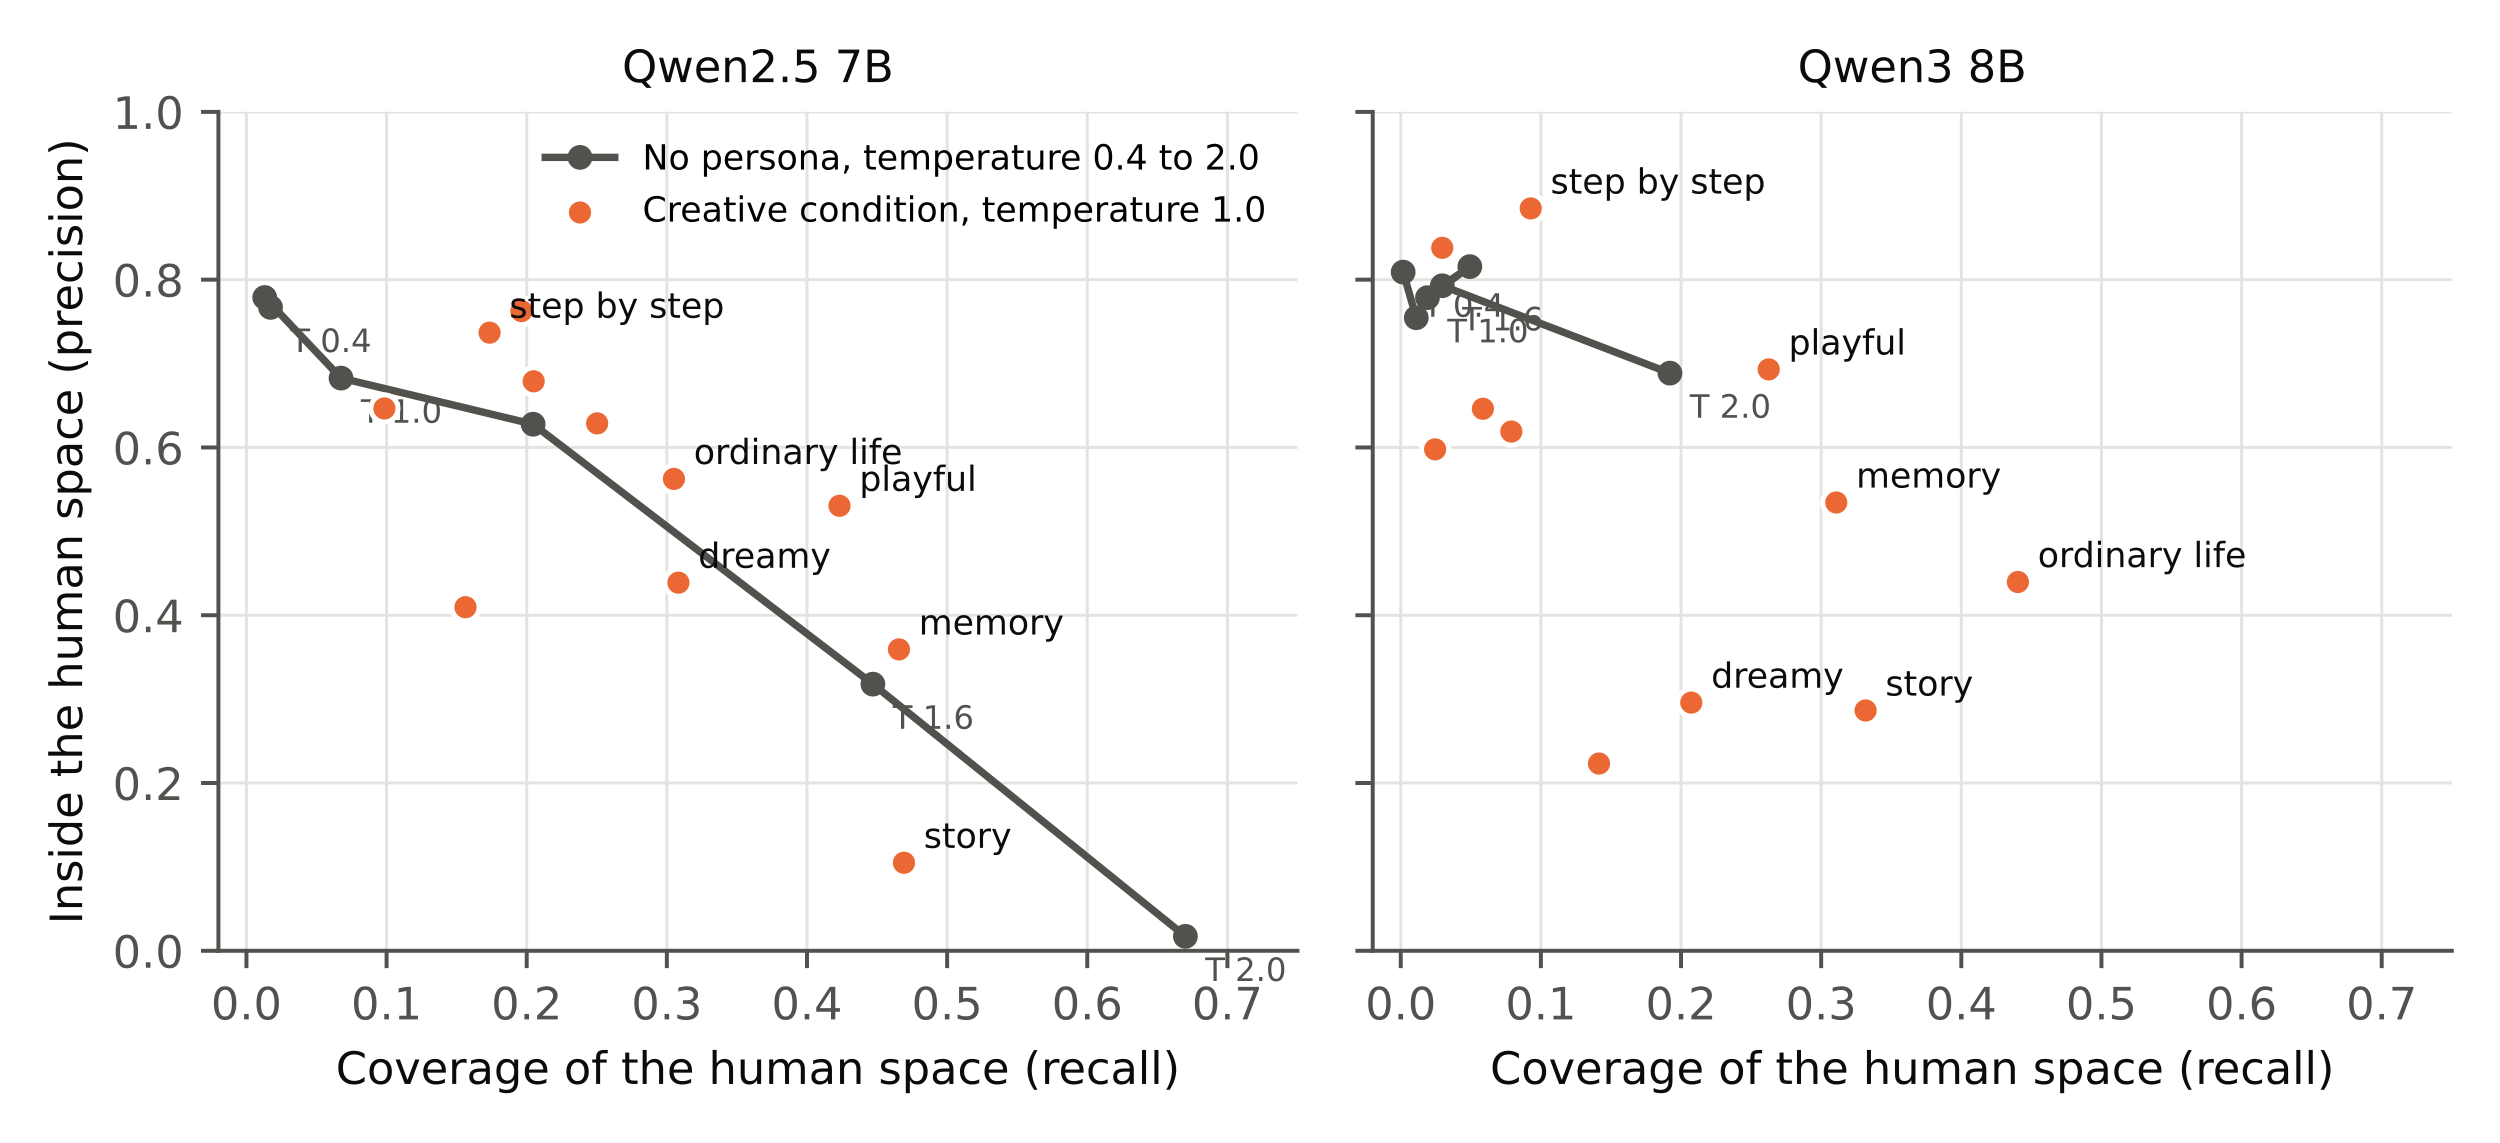
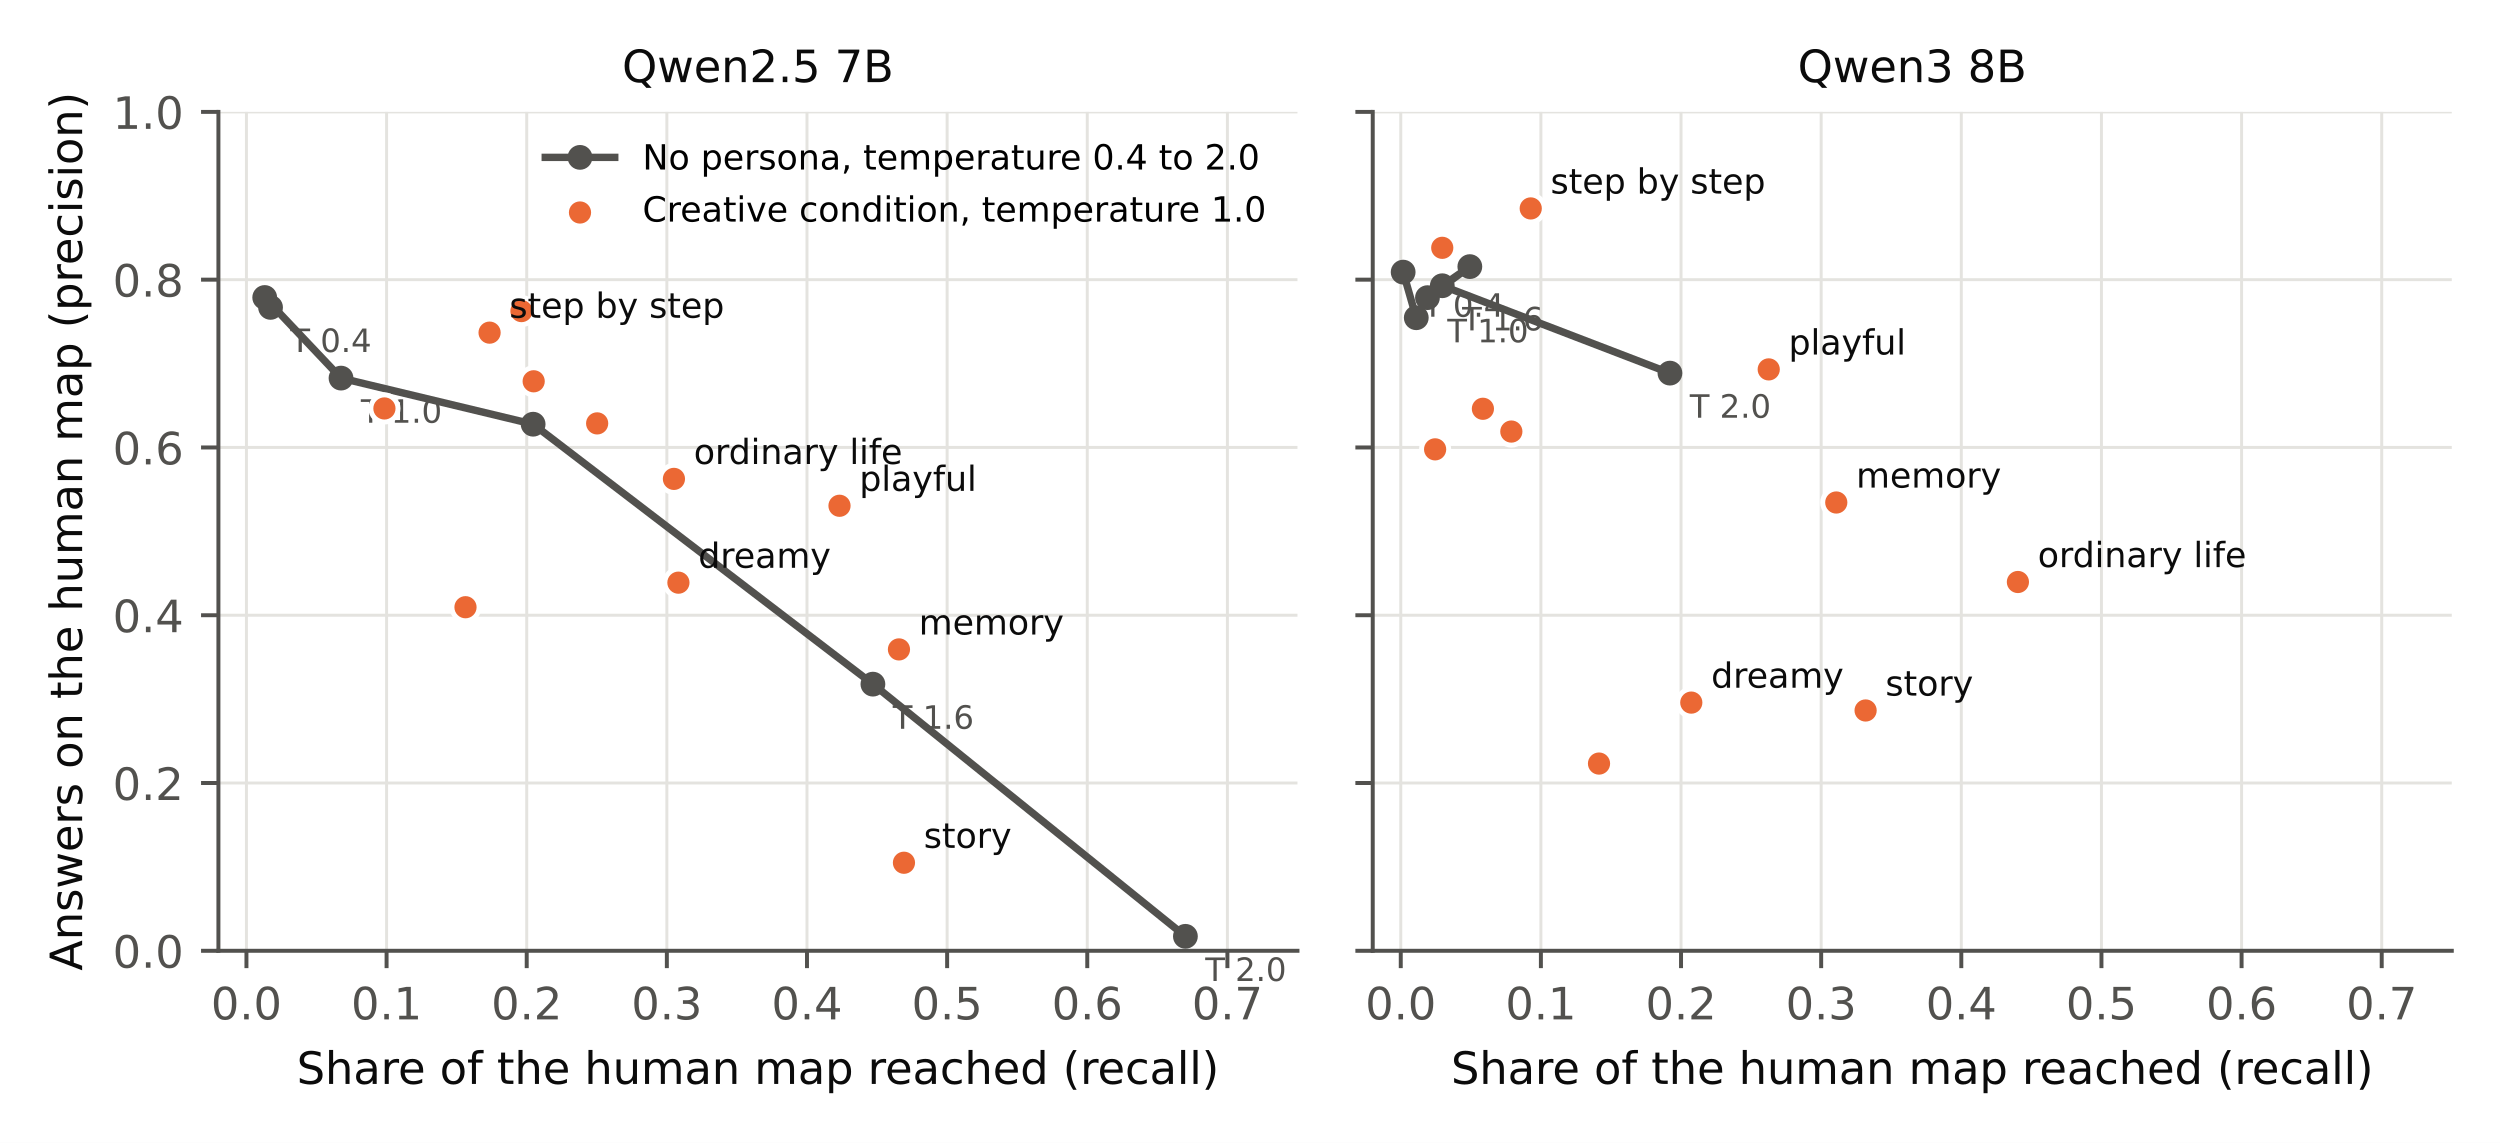
<svg xmlns="http://www.w3.org/2000/svg" xmlns:xlink="http://www.w3.org/1999/xlink" width="504pt" height="230.4pt" viewBox="0 0 504 230.4" version="1.1">
  <defs>
    <style type="text/css">*{stroke-linejoin: round; stroke-linecap: butt}</style>
  </defs>
  <g id="figure_1">
    <g id="patch_1">
      <path d="M 0 230.4  L 504 230.4  L 504 0  L 0 0  z " style="fill: #ffffff" />
    </g>
    <g id="axes_1">
      <g id="patch_2">
        <path d="M 44.032 191.678  L 261.57 191.678  L 261.57 22.558  L 44.032 22.558  z " style="fill: #ffffff" />
      </g>
      <g id="matplotlib.axis_1">
        <g id="xtick_1">
          <g id="line2d_1">
-             <path d="M 49.682 191.678  L 49.682 22.558  " clip-path="url(#p97491c92d8)" style="fill: none; stroke: #e4e3df; stroke-width: 0.6; stroke-linecap: square" />
+             <path d="M 49.682 191.678  L 49.682 22.558  " clip-path="url(#p4af06feaff)" style="fill: none; stroke: #e4e3df; stroke-width: 0.6; stroke-linecap: square" />
          </g>
          <g id="line2d_2">
            <defs>
-               <path id="m4ff737aa6c" d="M 0 0  L 0 3.5  " style="stroke: #52514e; stroke-width: 0.8" />
+               <path id="md3ee492ca5" d="M 0 0  L 0 3.5  " style="stroke: #52514e; stroke-width: 0.8" />
            </defs>
            <g>
-               <use xlink:href="#m4ff737aa6c" x="49.682" y="191.678" style="fill: #52514e; stroke: #52514e; stroke-width: 0.8" />
+               <use xlink:href="#md3ee492ca5" x="49.682" y="191.678" style="fill: #52514e; stroke: #52514e; stroke-width: 0.8" />
            </g>
          </g>
          <g id="text_1">
            <text style="font-size: 9px; font-family: 'DejaVu Sans'; text-anchor: middle; fill: #52514e" x="49.682" y="205.516" transform="rotate(-0 49.68243 205.5158)">0.0</text>
          </g>
        </g>
        <g id="xtick_2">
          <g id="line2d_3">
-             <path d="M 77.934 191.678  L 77.934 22.558  " clip-path="url(#p97491c92d8)" style="fill: none; stroke: #e4e3df; stroke-width: 0.6; stroke-linecap: square" />
+             <path d="M 77.934 191.678  L 77.934 22.558  " clip-path="url(#p4af06feaff)" style="fill: none; stroke: #e4e3df; stroke-width: 0.6; stroke-linecap: square" />
          </g>
          <g id="line2d_4">
            <g>
-               <use xlink:href="#m4ff737aa6c" x="77.934" y="191.678" style="fill: #52514e; stroke: #52514e; stroke-width: 0.8" />
+               <use xlink:href="#md3ee492ca5" x="77.934" y="191.678" style="fill: #52514e; stroke: #52514e; stroke-width: 0.8" />
            </g>
          </g>
          <g id="text_2">
            <text style="font-size: 9px; font-family: 'DejaVu Sans'; text-anchor: middle; fill: #52514e" x="77.934" y="205.516" transform="rotate(-0 77.93405 205.5158)">0.1</text>
          </g>
        </g>
        <g id="xtick_3">
          <g id="line2d_5">
-             <path d="M 106.186 191.678  L 106.186 22.558  " clip-path="url(#p97491c92d8)" style="fill: none; stroke: #e4e3df; stroke-width: 0.6; stroke-linecap: square" />
+             <path d="M 106.186 191.678  L 106.186 22.558  " clip-path="url(#p4af06feaff)" style="fill: none; stroke: #e4e3df; stroke-width: 0.6; stroke-linecap: square" />
          </g>
          <g id="line2d_6">
            <g>
-               <use xlink:href="#m4ff737aa6c" x="106.186" y="191.678" style="fill: #52514e; stroke: #52514e; stroke-width: 0.8" />
+               <use xlink:href="#md3ee492ca5" x="106.186" y="191.678" style="fill: #52514e; stroke: #52514e; stroke-width: 0.8" />
            </g>
          </g>
          <g id="text_3">
            <text style="font-size: 9px; font-family: 'DejaVu Sans'; text-anchor: middle; fill: #52514e" x="106.186" y="205.516" transform="rotate(-0 106.1857 205.5158)">0.2</text>
          </g>
        </g>
        <g id="xtick_4">
          <g id="line2d_7">
-             <path d="M 134.437 191.678  L 134.437 22.558  " clip-path="url(#p97491c92d8)" style="fill: none; stroke: #e4e3df; stroke-width: 0.6; stroke-linecap: square" />
+             <path d="M 134.437 191.678  L 134.437 22.558  " clip-path="url(#p4af06feaff)" style="fill: none; stroke: #e4e3df; stroke-width: 0.6; stroke-linecap: square" />
          </g>
          <g id="line2d_8">
            <g>
-               <use xlink:href="#m4ff737aa6c" x="134.437" y="191.678" style="fill: #52514e; stroke: #52514e; stroke-width: 0.8" />
+               <use xlink:href="#md3ee492ca5" x="134.437" y="191.678" style="fill: #52514e; stroke: #52514e; stroke-width: 0.8" />
            </g>
          </g>
          <g id="text_4">
            <text style="font-size: 9px; font-family: 'DejaVu Sans'; text-anchor: middle; fill: #52514e" x="134.437" y="205.516" transform="rotate(-0 134.4373 205.5158)">0.3</text>
          </g>
        </g>
        <g id="xtick_5">
          <g id="line2d_9">
-             <path d="M 162.689 191.678  L 162.689 22.558  " clip-path="url(#p97491c92d8)" style="fill: none; stroke: #e4e3df; stroke-width: 0.6; stroke-linecap: square" />
+             <path d="M 162.689 191.678  L 162.689 22.558  " clip-path="url(#p4af06feaff)" style="fill: none; stroke: #e4e3df; stroke-width: 0.6; stroke-linecap: square" />
          </g>
          <g id="line2d_10">
            <g>
-               <use xlink:href="#m4ff737aa6c" x="162.689" y="191.678" style="fill: #52514e; stroke: #52514e; stroke-width: 0.8" />
+               <use xlink:href="#md3ee492ca5" x="162.689" y="191.678" style="fill: #52514e; stroke: #52514e; stroke-width: 0.8" />
            </g>
          </g>
          <g id="text_5">
            <text style="font-size: 9px; font-family: 'DejaVu Sans'; text-anchor: middle; fill: #52514e" x="162.689" y="205.516" transform="rotate(-0 162.6889 205.5158)">0.4</text>
          </g>
        </g>
        <g id="xtick_6">
          <g id="line2d_11">
-             <path d="M 190.941 191.678  L 190.941 22.558  " clip-path="url(#p97491c92d8)" style="fill: none; stroke: #e4e3df; stroke-width: 0.6; stroke-linecap: square" />
+             <path d="M 190.941 191.678  L 190.941 22.558  " clip-path="url(#p4af06feaff)" style="fill: none; stroke: #e4e3df; stroke-width: 0.6; stroke-linecap: square" />
          </g>
          <g id="line2d_12">
            <g>
-               <use xlink:href="#m4ff737aa6c" x="190.941" y="191.678" style="fill: #52514e; stroke: #52514e; stroke-width: 0.8" />
+               <use xlink:href="#md3ee492ca5" x="190.941" y="191.678" style="fill: #52514e; stroke: #52514e; stroke-width: 0.8" />
            </g>
          </g>
          <g id="text_6">
            <text style="font-size: 9px; font-family: 'DejaVu Sans'; text-anchor: middle; fill: #52514e" x="190.941" y="205.516" transform="rotate(-0 190.9405 205.5158)">0.5</text>
          </g>
        </g>
        <g id="xtick_7">
          <g id="line2d_13">
-             <path d="M 219.192 191.678  L 219.192 22.558  " clip-path="url(#p97491c92d8)" style="fill: none; stroke: #e4e3df; stroke-width: 0.6; stroke-linecap: square" />
+             <path d="M 219.192 191.678  L 219.192 22.558  " clip-path="url(#p4af06feaff)" style="fill: none; stroke: #e4e3df; stroke-width: 0.6; stroke-linecap: square" />
          </g>
          <g id="line2d_14">
            <g>
-               <use xlink:href="#m4ff737aa6c" x="219.192" y="191.678" style="fill: #52514e; stroke: #52514e; stroke-width: 0.8" />
+               <use xlink:href="#md3ee492ca5" x="219.192" y="191.678" style="fill: #52514e; stroke: #52514e; stroke-width: 0.8" />
            </g>
          </g>
          <g id="text_7">
            <text style="font-size: 9px; font-family: 'DejaVu Sans'; text-anchor: middle; fill: #52514e" x="219.192" y="205.516" transform="rotate(-0 219.1922 205.5158)">0.6</text>
          </g>
        </g>
        <g id="xtick_8">
          <g id="line2d_15">
-             <path d="M 247.444 191.678  L 247.444 22.558  " clip-path="url(#p97491c92d8)" style="fill: none; stroke: #e4e3df; stroke-width: 0.6; stroke-linecap: square" />
+             <path d="M 247.444 191.678  L 247.444 22.558  " clip-path="url(#p4af06feaff)" style="fill: none; stroke: #e4e3df; stroke-width: 0.6; stroke-linecap: square" />
          </g>
          <g id="line2d_16">
            <g>
-               <use xlink:href="#m4ff737aa6c" x="247.444" y="191.678" style="fill: #52514e; stroke: #52514e; stroke-width: 0.8" />
+               <use xlink:href="#md3ee492ca5" x="247.444" y="191.678" style="fill: #52514e; stroke: #52514e; stroke-width: 0.8" />
            </g>
          </g>
          <g id="text_8">
            <text style="font-size: 9px; font-family: 'DejaVu Sans'; text-anchor: middle; fill: #52514e" x="247.444" y="205.516" transform="rotate(-0 247.4438 205.5158)">0.7</text>
          </g>
        </g>
        <g id="text_9">
-           <text style="font-size: 9px; font-family: 'DejaVu Sans'; text-anchor: middle; fill: #0b0b0b" x="152.801" y="218.516" transform="rotate(-0 152.8008 218.5165)">Coverage of the human space (recall)</text>
+           <text style="font-size: 9px; font-family: 'DejaVu Sans'; text-anchor: middle; fill: #0b0b0b" x="152.801" y="218.516" transform="rotate(-0 152.8008 218.5165)">Share of the human map reached (recall)</text>
        </g>
      </g>
      <g id="matplotlib.axis_2">
        <g id="ytick_1">
          <g id="line2d_17">
-             <path d="M 44.032 191.678  L 261.57 191.678  " clip-path="url(#p97491c92d8)" style="fill: none; stroke: #e4e3df; stroke-width: 0.6; stroke-linecap: square" />
+             <path d="M 44.032 191.678  L 261.57 191.678  " clip-path="url(#p4af06feaff)" style="fill: none; stroke: #e4e3df; stroke-width: 0.6; stroke-linecap: square" />
          </g>
          <g id="line2d_18">
            <defs>
-               <path id="m21c7c1d70b" d="M 0 0  L -3.5 0  " style="stroke: #52514e; stroke-width: 0.8" />
+               <path id="maddaa921bc" d="M 0 0  L -3.5 0  " style="stroke: #52514e; stroke-width: 0.8" />
            </defs>
            <g>
-               <use xlink:href="#m21c7c1d70b" x="44.032" y="191.678" style="fill: #52514e; stroke: #52514e; stroke-width: 0.8" />
+               <use xlink:href="#maddaa921bc" x="44.032" y="191.678" style="fill: #52514e; stroke: #52514e; stroke-width: 0.8" />
            </g>
          </g>
          <g id="text_10">
            <text style="font-size: 9px; font-family: 'DejaVu Sans'; text-anchor: end; fill: #52514e" x="37.032" y="195.097" transform="rotate(-0 37.03211 195.0968)">0.0</text>
          </g>
        </g>
        <g id="ytick_2">
          <g id="line2d_19">
-             <path d="M 44.032 157.854  L 261.57 157.854  " clip-path="url(#p97491c92d8)" style="fill: none; stroke: #e4e3df; stroke-width: 0.6; stroke-linecap: square" />
+             <path d="M 44.032 157.854  L 261.57 157.854  " clip-path="url(#p4af06feaff)" style="fill: none; stroke: #e4e3df; stroke-width: 0.6; stroke-linecap: square" />
          </g>
          <g id="line2d_20">
            <g>
-               <use xlink:href="#m21c7c1d70b" x="44.032" y="157.854" style="fill: #52514e; stroke: #52514e; stroke-width: 0.8" />
+               <use xlink:href="#maddaa921bc" x="44.032" y="157.854" style="fill: #52514e; stroke: #52514e; stroke-width: 0.8" />
            </g>
          </g>
          <g id="text_11">
            <text style="font-size: 9px; font-family: 'DejaVu Sans'; text-anchor: end; fill: #52514e" x="37.032" y="161.273" transform="rotate(-0 37.03211 161.2728)">0.2</text>
          </g>
        </g>
        <g id="ytick_3">
          <g id="line2d_21">
-             <path d="M 44.032 124.03  L 261.57 124.03  " clip-path="url(#p97491c92d8)" style="fill: none; stroke: #e4e3df; stroke-width: 0.6; stroke-linecap: square" />
+             <path d="M 44.032 124.03  L 261.57 124.03  " clip-path="url(#p4af06feaff)" style="fill: none; stroke: #e4e3df; stroke-width: 0.6; stroke-linecap: square" />
          </g>
          <g id="line2d_22">
            <g>
-               <use xlink:href="#m21c7c1d70b" x="44.032" y="124.03" style="fill: #52514e; stroke: #52514e; stroke-width: 0.8" />
+               <use xlink:href="#maddaa921bc" x="44.032" y="124.03" style="fill: #52514e; stroke: #52514e; stroke-width: 0.8" />
            </g>
          </g>
          <g id="text_12">
            <text style="font-size: 9px; font-family: 'DejaVu Sans'; text-anchor: end; fill: #52514e" x="37.032" y="127.449" transform="rotate(-0 37.03211 127.4488)">0.4</text>
          </g>
        </g>
        <g id="ytick_4">
          <g id="line2d_23">
-             <path d="M 44.032 90.206  L 261.57 90.206  " clip-path="url(#p97491c92d8)" style="fill: none; stroke: #e4e3df; stroke-width: 0.6; stroke-linecap: square" />
+             <path d="M 44.032 90.206  L 261.57 90.206  " clip-path="url(#p4af06feaff)" style="fill: none; stroke: #e4e3df; stroke-width: 0.6; stroke-linecap: square" />
          </g>
          <g id="line2d_24">
            <g>
-               <use xlink:href="#m21c7c1d70b" x="44.032" y="90.206" style="fill: #52514e; stroke: #52514e; stroke-width: 0.8" />
+               <use xlink:href="#maddaa921bc" x="44.032" y="90.206" style="fill: #52514e; stroke: #52514e; stroke-width: 0.8" />
            </g>
          </g>
          <g id="text_13">
            <text style="font-size: 9px; font-family: 'DejaVu Sans'; text-anchor: end; fill: #52514e" x="37.032" y="93.625" transform="rotate(-0 37.03211 93.62484)">0.6</text>
          </g>
        </g>
        <g id="ytick_5">
          <g id="line2d_25">
-             <path d="M 44.032 56.382  L 261.57 56.382  " clip-path="url(#p97491c92d8)" style="fill: none; stroke: #e4e3df; stroke-width: 0.6; stroke-linecap: square" />
+             <path d="M 44.032 56.382  L 261.57 56.382  " clip-path="url(#p4af06feaff)" style="fill: none; stroke: #e4e3df; stroke-width: 0.6; stroke-linecap: square" />
          </g>
          <g id="line2d_26">
            <g>
-               <use xlink:href="#m21c7c1d70b" x="44.032" y="56.382" style="fill: #52514e; stroke: #52514e; stroke-width: 0.8" />
+               <use xlink:href="#maddaa921bc" x="44.032" y="56.382" style="fill: #52514e; stroke: #52514e; stroke-width: 0.8" />
            </g>
          </g>
          <g id="text_14">
            <text style="font-size: 9px; font-family: 'DejaVu Sans'; text-anchor: end; fill: #52514e" x="37.032" y="59.801" transform="rotate(-0 37.03211 59.80084)">0.8</text>
          </g>
        </g>
        <g id="ytick_6">
          <g id="line2d_27">
-             <path d="M 44.032 22.558  L 261.57 22.558  " clip-path="url(#p97491c92d8)" style="fill: none; stroke: #e4e3df; stroke-width: 0.6; stroke-linecap: square" />
+             <path d="M 44.032 22.558  L 261.57 22.558  " clip-path="url(#p4af06feaff)" style="fill: none; stroke: #e4e3df; stroke-width: 0.6; stroke-linecap: square" />
          </g>
          <g id="line2d_28">
            <g>
-               <use xlink:href="#m21c7c1d70b" x="44.032" y="22.558" style="fill: #52514e; stroke: #52514e; stroke-width: 0.8" />
+               <use xlink:href="#maddaa921bc" x="44.032" y="22.558" style="fill: #52514e; stroke: #52514e; stroke-width: 0.8" />
            </g>
          </g>
          <g id="text_15">
            <text style="font-size: 9px; font-family: 'DejaVu Sans'; text-anchor: end; fill: #52514e" x="37.032" y="25.977" transform="rotate(-0 37.03211 25.97684)">1.0</text>
          </g>
        </g>
        <g id="text_16">
-           <text style="font-size: 9px; font-family: 'DejaVu Sans'; text-anchor: middle; fill: #0b0b0b" x="16.557" y="107.118" transform="rotate(-90 16.55719 107.1179)">Inside the human space (precision)</text>
+           <text style="font-size: 9px; font-family: 'DejaVu Sans'; text-anchor: middle; fill: #0b0b0b" x="16.557" y="107.118" transform="rotate(-90 16.55719 107.1179)">Answers on the human map (precision)</text>
        </g>
      </g>
      <g id="line2d_29">
-         <path d="M 54.541 61.971  L 53.367 59.975  L 68.75 76.226  L 107.479 85.521  L 175.979 137.925  L 238.978 188.765  " clip-path="url(#p97491c92d8)" style="fill: none; stroke: #52514e; stroke-width: 1.5; stroke-linecap: square" />
+         <path d="M 54.541 61.971  L 53.367 59.975  L 68.75 76.226  L 107.479 85.521  L 175.979 137.925  L 238.978 188.765  " clip-path="url(#p4af06feaff)" style="fill: none; stroke: #52514e; stroke-width: 1.5; stroke-linecap: square" />
        <defs>
-           <path id="md7d9f082fd" d="M 0 2  C 0.53 2 1.039 1.789 1.414 1.414  C 1.789 1.039 2 0.53 2 0  C 2 -0.53 1.789 -1.039 1.414 -1.414  C 1.039 -1.789 0.53 -2 0 -2  C -0.53 -2 -1.039 -1.789 -1.414 -1.414  C -1.789 -1.039 -2 -0.53 -2 0  C -2 0.53 -1.789 1.039 -1.414 1.414  C -1.039 1.789 -0.53 2 0 2  z " style="stroke: #52514e" />
+           <path id="m529205a5c0" d="M 0 2  C 0.53 2 1.039 1.789 1.414 1.414  C 1.789 1.039 2 0.53 2 0  C 2 -0.53 1.789 -1.039 1.414 -1.414  C 1.039 -1.789 0.53 -2 0 -2  C -0.53 -2 -1.039 -1.789 -1.414 -1.414  C -1.789 -1.039 -2 -0.53 -2 0  C -2 0.53 -1.789 1.039 -1.414 1.414  C -1.039 1.789 -0.53 2 0 2  z " style="stroke: #52514e" />
        </defs>
-         <g clip-path="url(#p97491c92d8)">
-           <use xlink:href="#md7d9f082fd" x="54.541" y="61.971" style="fill: #52514e; stroke: #52514e" />
-           <use xlink:href="#md7d9f082fd" x="53.367" y="59.975" style="fill: #52514e; stroke: #52514e" />
-           <use xlink:href="#md7d9f082fd" x="68.75" y="76.226" style="fill: #52514e; stroke: #52514e" />
-           <use xlink:href="#md7d9f082fd" x="107.479" y="85.521" style="fill: #52514e; stroke: #52514e" />
-           <use xlink:href="#md7d9f082fd" x="175.979" y="137.925" style="fill: #52514e; stroke: #52514e" />
-           <use xlink:href="#md7d9f082fd" x="238.978" y="188.765" style="fill: #52514e; stroke: #52514e" />
+         <g clip-path="url(#p4af06feaff)">
+           <use xlink:href="#m529205a5c0" x="54.541" y="61.971" style="fill: #52514e; stroke: #52514e" />
+           <use xlink:href="#m529205a5c0" x="53.367" y="59.975" style="fill: #52514e; stroke: #52514e" />
+           <use xlink:href="#m529205a5c0" x="68.75" y="76.226" style="fill: #52514e; stroke: #52514e" />
+           <use xlink:href="#m529205a5c0" x="107.479" y="85.521" style="fill: #52514e; stroke: #52514e" />
+           <use xlink:href="#m529205a5c0" x="175.979" y="137.925" style="fill: #52514e; stroke: #52514e" />
+           <use xlink:href="#m529205a5c0" x="238.978" y="188.765" style="fill: #52514e; stroke: #52514e" />
        </g>
      </g>
      <g id="patch_3">
        <path d="M 44.032 191.678  L 44.032 22.558  " style="fill: none; stroke: #52514e; stroke-width: 0.8; stroke-linejoin: miter; stroke-linecap: square" />
      </g>
      <g id="patch_4">
        <path d="M 44.032 191.678  L 261.57 191.678  " style="fill: none; stroke: #52514e; stroke-width: 0.8; stroke-linejoin: miter; stroke-linecap: square" />
      </g>
      <g id="text_17">
        <text style="font-size: 6.5px; font-family: 'DejaVu Sans'; text-anchor: start; fill: #52514e" x="58.541" y="70.971" transform="rotate(-0 58.54052 70.97104)">T 0.4</text>
      </g>
      <g id="text_18">
        <text style="font-size: 6.5px; font-family: 'DejaVu Sans'; text-anchor: start; fill: #52514e" x="72.75" y="85.226" transform="rotate(-0 72.74969 85.22579)">T 1.0</text>
      </g>
      <g id="text_19">
        <text style="font-size: 6.5px; font-family: 'DejaVu Sans'; text-anchor: start; fill: #52514e" x="179.979" y="146.925" transform="rotate(-0 179.9788 146.9246)">T 1.6</text>
      </g>
      <g id="text_20">
        <text style="font-size: 6.5px; font-family: 'DejaVu Sans'; text-anchor: start; fill: #52514e" x="242.978" y="197.765" transform="rotate(-0 242.9781 197.7653)">T 2.0</text>
      </g>
      <g id="PathCollection_1">
        <defs>
-           <path id="m3cc1f4acd6" d="M 0 2.739  C 0.726 2.739 1.423 2.45 1.936 1.936  C 2.45 1.423 2.739 0.726 2.739 0  C 2.739 -0.726 2.45 -1.423 1.936 -1.936  C 1.423 -2.45 0.726 -2.739 0 -2.739  C -0.726 -2.739 -1.423 -2.45 -1.936 -1.936  C -2.45 -1.423 -2.739 -0.726 -2.739 0  C -2.739 0.726 -2.45 1.423 -1.936 1.936  C -1.423 2.45 -0.726 2.739 0 2.739  z " style="stroke: #ffffff" />
+           <path id="md5227e35d5" d="M 0 2.739  C 0.726 2.739 1.423 2.45 1.936 1.936  C 2.45 1.423 2.739 0.726 2.739 0  C 2.739 -0.726 2.45 -1.423 1.936 -1.936  C 1.423 -2.45 0.726 -2.739 0 -2.739  C -0.726 -2.739 -1.423 -2.45 -1.936 -1.936  C -2.45 -1.423 -2.739 -0.726 -2.739 0  C -2.739 0.726 -2.45 1.423 -1.936 1.936  C -1.423 2.45 -0.726 2.739 0 2.739  z " style="stroke: #ffffff" />
        </defs>
-         <g clip-path="url(#p97491c92d8)">
-           <use xlink:href="#m3cc1f4acd6" x="107.59" y="76.868" style="fill: #eb6834; stroke: #ffffff" />
-           <use xlink:href="#m3cc1f4acd6" x="77.5" y="82.345" style="fill: #eb6834; stroke: #ffffff" />
-           <use xlink:href="#m3cc1f4acd6" x="136.77" y="117.466" style="fill: #eb6834; stroke: #ffffff" />
-           <use xlink:href="#m3cc1f4acd6" x="181.23" y="130.921" style="fill: #eb6834; stroke: #ffffff" />
-           <use xlink:href="#m3cc1f4acd6" x="135.865" y="96.545" style="fill: #eb6834; stroke: #ffffff" />
-           <use xlink:href="#m3cc1f4acd6" x="169.244" y="101.963" style="fill: #eb6834; stroke: #ffffff" />
-           <use xlink:href="#m3cc1f4acd6" x="120.387" y="85.356" style="fill: #eb6834; stroke: #ffffff" />
-           <use xlink:href="#m3cc1f4acd6" x="93.844" y="122.415" style="fill: #eb6834; stroke: #ffffff" />
-           <use xlink:href="#m3cc1f4acd6" x="98.7" y="67.061" style="fill: #eb6834; stroke: #ffffff" />
-           <use xlink:href="#m3cc1f4acd6" x="182.238" y="173.93" style="fill: #eb6834; stroke: #ffffff" />
-           <use xlink:href="#m3cc1f4acd6" x="105.123" y="62.715" style="fill: #eb6834; stroke: #ffffff" />
+         <g clip-path="url(#p4af06feaff)">
+           <use xlink:href="#md5227e35d5" x="107.59" y="76.868" style="fill: #eb6834; stroke: #ffffff" />
+           <use xlink:href="#md5227e35d5" x="77.5" y="82.345" style="fill: #eb6834; stroke: #ffffff" />
+           <use xlink:href="#md5227e35d5" x="136.77" y="117.466" style="fill: #eb6834; stroke: #ffffff" />
+           <use xlink:href="#md5227e35d5" x="181.23" y="130.921" style="fill: #eb6834; stroke: #ffffff" />
+           <use xlink:href="#md5227e35d5" x="135.865" y="96.545" style="fill: #eb6834; stroke: #ffffff" />
+           <use xlink:href="#md5227e35d5" x="169.244" y="101.963" style="fill: #eb6834; stroke: #ffffff" />
+           <use xlink:href="#md5227e35d5" x="120.387" y="85.356" style="fill: #eb6834; stroke: #ffffff" />
+           <use xlink:href="#md5227e35d5" x="93.844" y="122.415" style="fill: #eb6834; stroke: #ffffff" />
+           <use xlink:href="#md5227e35d5" x="98.7" y="67.061" style="fill: #eb6834; stroke: #ffffff" />
+           <use xlink:href="#md5227e35d5" x="182.238" y="173.93" style="fill: #eb6834; stroke: #ffffff" />
+           <use xlink:href="#md5227e35d5" x="105.123" y="62.715" style="fill: #eb6834; stroke: #ffffff" />
        </g>
      </g>
      <g id="text_21">
        <text style="font-size: 7px; font-family: 'DejaVu Sans'; text-anchor: start; fill: #0b0b0b" x="140.77" y="114.466" transform="rotate(-0 140.7703 114.4657)">dreamy</text>
      </g>
      <g id="text_22">
        <text style="font-size: 7px; font-family: 'DejaVu Sans'; text-anchor: start; fill: #0b0b0b" x="185.23" y="127.921" transform="rotate(-0 185.2301 127.921)">memory</text>
      </g>
      <g id="text_23">
        <text style="font-size: 7px; font-family: 'DejaVu Sans'; text-anchor: start; fill: #0b0b0b" x="139.865" y="93.545" transform="rotate(-0 139.8648 93.54497)">ordinary life</text>
      </g>
      <g id="text_24">
        <text style="font-size: 7px; font-family: 'DejaVu Sans'; text-anchor: start; fill: #0b0b0b" x="173.244" y="98.963" transform="rotate(-0 173.2442 98.96307)">playful</text>
      </g>
      <g id="text_25">
        <text style="font-size: 7px; font-family: 'DejaVu Sans'; text-anchor: start; fill: #0b0b0b" x="102.7" y="64.061" transform="rotate(-0 102.6996 64.06082)">step by step</text>
      </g>
      <g id="text_26">
        <text style="font-size: 7px; font-family: 'DejaVu Sans'; text-anchor: start; fill: #0b0b0b" x="186.238" y="170.93" transform="rotate(-0 186.238 170.9296)">story</text>
      </g>
      <g id="text_27">
        <text style="font-size: 9px; font-family: 'DejaVu Sans'; text-anchor: middle; fill: #0b0b0b" x="152.801" y="16.558" transform="rotate(-0 152.8008 16.55789)">Qwen2.5 7B</text>
      </g>
      <g id="legend_1">
        <g id="line2d_30">
          <path d="M 109.927 31.727  L 116.927 31.727  L 123.927 31.727  " style="fill: none; stroke: #52514e; stroke-width: 1.5; stroke-linecap: square" />
          <g>
-             <use xlink:href="#md7d9f082fd" x="116.927" y="31.727" style="fill: #52514e; stroke: #52514e" />
+             <use xlink:href="#m529205a5c0" x="116.927" y="31.727" style="fill: #52514e; stroke: #52514e" />
          </g>
        </g>
        <g id="text_28">
          <text style="font-size: 7px; font-family: 'DejaVu Sans'; text-anchor: start" x="129.527" y="34.177" transform="rotate(-0 129.5266 34.1768)">No persona, temperature 0.4 to 2.0</text>
        </g>
        <g id="PathCollection_2">
          <g>
-             <use xlink:href="#m3cc1f4acd6" x="116.927" y="42.84" style="fill: #eb6834; stroke: #ffffff" />
+             <use xlink:href="#md5227e35d5" x="116.927" y="42.84" style="fill: #eb6834; stroke: #ffffff" />
          </g>
        </g>
        <g id="text_29">
          <text style="font-size: 7px; font-family: 'DejaVu Sans'; text-anchor: start" x="129.527" y="44.677" transform="rotate(-0 129.5266 44.67734)">Creative condition, temperature 1.0</text>
        </g>
      </g>
    </g>
    <g id="axes_2">
      <g id="patch_5">
        <path d="M 276.743 191.678  L 494.28 191.678  L 494.28 22.558  L 276.743 22.558  z " style="fill: #ffffff" />
      </g>
      <g id="matplotlib.axis_3">
        <g id="xtick_9">
          <g id="line2d_31">
-             <path d="M 282.393 191.678  L 282.393 22.558  " clip-path="url(#p2e4456e459)" style="fill: none; stroke: #e4e3df; stroke-width: 0.6; stroke-linecap: square" />
+             <path d="M 282.393 191.678  L 282.393 22.558  " clip-path="url(#p7827679929)" style="fill: none; stroke: #e4e3df; stroke-width: 0.6; stroke-linecap: square" />
          </g>
          <g id="line2d_32">
            <g>
-               <use xlink:href="#m4ff737aa6c" x="282.393" y="191.678" style="fill: #52514e; stroke: #52514e; stroke-width: 0.8" />
+               <use xlink:href="#md3ee492ca5" x="282.393" y="191.678" style="fill: #52514e; stroke: #52514e; stroke-width: 0.8" />
            </g>
          </g>
          <g id="text_30">
            <text style="font-size: 9px; font-family: 'DejaVu Sans'; text-anchor: middle; fill: #52514e" x="282.393" y="205.516" transform="rotate(-0 282.3929 205.5158)">0.0</text>
          </g>
        </g>
        <g id="xtick_10">
          <g id="line2d_33">
-             <path d="M 310.644 191.678  L 310.644 22.558  " clip-path="url(#p2e4456e459)" style="fill: none; stroke: #e4e3df; stroke-width: 0.6; stroke-linecap: square" />
+             <path d="M 310.644 191.678  L 310.644 22.558  " clip-path="url(#p7827679929)" style="fill: none; stroke: #e4e3df; stroke-width: 0.6; stroke-linecap: square" />
          </g>
          <g id="line2d_34">
            <g>
-               <use xlink:href="#m4ff737aa6c" x="310.644" y="191.678" style="fill: #52514e; stroke: #52514e; stroke-width: 0.8" />
+               <use xlink:href="#md3ee492ca5" x="310.644" y="191.678" style="fill: #52514e; stroke: #52514e; stroke-width: 0.8" />
            </g>
          </g>
          <g id="text_31">
            <text style="font-size: 9px; font-family: 'DejaVu Sans'; text-anchor: middle; fill: #52514e" x="310.644" y="205.516" transform="rotate(-0 310.6445 205.5158)">0.1</text>
          </g>
        </g>
        <g id="xtick_11">
          <g id="line2d_35">
-             <path d="M 338.896 191.678  L 338.896 22.558  " clip-path="url(#p2e4456e459)" style="fill: none; stroke: #e4e3df; stroke-width: 0.6; stroke-linecap: square" />
+             <path d="M 338.896 191.678  L 338.896 22.558  " clip-path="url(#p7827679929)" style="fill: none; stroke: #e4e3df; stroke-width: 0.6; stroke-linecap: square" />
          </g>
          <g id="line2d_36">
            <g>
-               <use xlink:href="#m4ff737aa6c" x="338.896" y="191.678" style="fill: #52514e; stroke: #52514e; stroke-width: 0.8" />
+               <use xlink:href="#md3ee492ca5" x="338.896" y="191.678" style="fill: #52514e; stroke: #52514e; stroke-width: 0.8" />
            </g>
          </g>
          <g id="text_32">
            <text style="font-size: 9px; font-family: 'DejaVu Sans'; text-anchor: middle; fill: #52514e" x="338.896" y="205.516" transform="rotate(-0 338.8961 205.5158)">0.2</text>
          </g>
        </g>
        <g id="xtick_12">
          <g id="line2d_37">
-             <path d="M 367.148 191.678  L 367.148 22.558  " clip-path="url(#p2e4456e459)" style="fill: none; stroke: #e4e3df; stroke-width: 0.6; stroke-linecap: square" />
+             <path d="M 367.148 191.678  L 367.148 22.558  " clip-path="url(#p7827679929)" style="fill: none; stroke: #e4e3df; stroke-width: 0.6; stroke-linecap: square" />
          </g>
          <g id="line2d_38">
            <g>
-               <use xlink:href="#m4ff737aa6c" x="367.148" y="191.678" style="fill: #52514e; stroke: #52514e; stroke-width: 0.8" />
+               <use xlink:href="#md3ee492ca5" x="367.148" y="191.678" style="fill: #52514e; stroke: #52514e; stroke-width: 0.8" />
            </g>
          </g>
          <g id="text_33">
            <text style="font-size: 9px; font-family: 'DejaVu Sans'; text-anchor: middle; fill: #52514e" x="367.148" y="205.516" transform="rotate(-0 367.1477 205.5158)">0.3</text>
          </g>
        </g>
        <g id="xtick_13">
          <g id="line2d_39">
-             <path d="M 395.399 191.678  L 395.399 22.558  " clip-path="url(#p2e4456e459)" style="fill: none; stroke: #e4e3df; stroke-width: 0.6; stroke-linecap: square" />
+             <path d="M 395.399 191.678  L 395.399 22.558  " clip-path="url(#p7827679929)" style="fill: none; stroke: #e4e3df; stroke-width: 0.6; stroke-linecap: square" />
          </g>
          <g id="line2d_40">
            <g>
-               <use xlink:href="#m4ff737aa6c" x="395.399" y="191.678" style="fill: #52514e; stroke: #52514e; stroke-width: 0.8" />
+               <use xlink:href="#md3ee492ca5" x="395.399" y="191.678" style="fill: #52514e; stroke: #52514e; stroke-width: 0.8" />
            </g>
          </g>
          <g id="text_34">
            <text style="font-size: 9px; font-family: 'DejaVu Sans'; text-anchor: middle; fill: #52514e" x="395.399" y="205.516" transform="rotate(-0 395.3993 205.5158)">0.4</text>
          </g>
        </g>
        <g id="xtick_14">
          <g id="line2d_41">
-             <path d="M 423.651 191.678  L 423.651 22.558  " clip-path="url(#p2e4456e459)" style="fill: none; stroke: #e4e3df; stroke-width: 0.6; stroke-linecap: square" />
+             <path d="M 423.651 191.678  L 423.651 22.558  " clip-path="url(#p7827679929)" style="fill: none; stroke: #e4e3df; stroke-width: 0.6; stroke-linecap: square" />
          </g>
          <g id="line2d_42">
            <g>
-               <use xlink:href="#m4ff737aa6c" x="423.651" y="191.678" style="fill: #52514e; stroke: #52514e; stroke-width: 0.8" />
+               <use xlink:href="#md3ee492ca5" x="423.651" y="191.678" style="fill: #52514e; stroke: #52514e; stroke-width: 0.8" />
            </g>
          </g>
          <g id="text_35">
            <text style="font-size: 9px; font-family: 'DejaVu Sans'; text-anchor: middle; fill: #52514e" x="423.651" y="205.516" transform="rotate(-0 423.651 205.5158)">0.5</text>
          </g>
        </g>
        <g id="xtick_15">
          <g id="line2d_43">
-             <path d="M 451.903 191.678  L 451.903 22.558  " clip-path="url(#p2e4456e459)" style="fill: none; stroke: #e4e3df; stroke-width: 0.6; stroke-linecap: square" />
+             <path d="M 451.903 191.678  L 451.903 22.558  " clip-path="url(#p7827679929)" style="fill: none; stroke: #e4e3df; stroke-width: 0.6; stroke-linecap: square" />
          </g>
          <g id="line2d_44">
            <g>
-               <use xlink:href="#m4ff737aa6c" x="451.903" y="191.678" style="fill: #52514e; stroke: #52514e; stroke-width: 0.8" />
+               <use xlink:href="#md3ee492ca5" x="451.903" y="191.678" style="fill: #52514e; stroke: #52514e; stroke-width: 0.8" />
            </g>
          </g>
          <g id="text_36">
            <text style="font-size: 9px; font-family: 'DejaVu Sans'; text-anchor: middle; fill: #52514e" x="451.903" y="205.516" transform="rotate(-0 451.9026 205.5158)">0.6</text>
          </g>
        </g>
        <g id="xtick_16">
          <g id="line2d_45">
-             <path d="M 480.154 191.678  L 480.154 22.558  " clip-path="url(#p2e4456e459)" style="fill: none; stroke: #e4e3df; stroke-width: 0.6; stroke-linecap: square" />
+             <path d="M 480.154 191.678  L 480.154 22.558  " clip-path="url(#p7827679929)" style="fill: none; stroke: #e4e3df; stroke-width: 0.6; stroke-linecap: square" />
          </g>
          <g id="line2d_46">
            <g>
-               <use xlink:href="#m4ff737aa6c" x="480.154" y="191.678" style="fill: #52514e; stroke: #52514e; stroke-width: 0.8" />
+               <use xlink:href="#md3ee492ca5" x="480.154" y="191.678" style="fill: #52514e; stroke: #52514e; stroke-width: 0.8" />
            </g>
          </g>
          <g id="text_37">
            <text style="font-size: 9px; font-family: 'DejaVu Sans'; text-anchor: middle; fill: #52514e" x="480.154" y="205.516" transform="rotate(-0 480.1542 205.5158)">0.7</text>
          </g>
        </g>
        <g id="text_38">
-           <text style="font-size: 9px; font-family: 'DejaVu Sans'; text-anchor: middle; fill: #0b0b0b" x="385.511" y="218.516" transform="rotate(-0 385.5113 218.5165)">Coverage of the human space (recall)</text>
+           <text style="font-size: 9px; font-family: 'DejaVu Sans'; text-anchor: middle; fill: #0b0b0b" x="385.511" y="218.516" transform="rotate(-0 385.5113 218.5165)">Share of the human map reached (recall)</text>
        </g>
      </g>
      <g id="matplotlib.axis_4">
        <g id="ytick_7">
          <g id="line2d_47">
-             <path d="M 276.743 191.678  L 494.28 191.678  " clip-path="url(#p2e4456e459)" style="fill: none; stroke: #e4e3df; stroke-width: 0.6; stroke-linecap: square" />
+             <path d="M 276.743 191.678  L 494.28 191.678  " clip-path="url(#p7827679929)" style="fill: none; stroke: #e4e3df; stroke-width: 0.6; stroke-linecap: square" />
          </g>
          <g id="line2d_48">
            <g>
-               <use xlink:href="#m21c7c1d70b" x="276.743" y="191.678" style="fill: #52514e; stroke: #52514e; stroke-width: 0.8" />
+               <use xlink:href="#maddaa921bc" x="276.743" y="191.678" style="fill: #52514e; stroke: #52514e; stroke-width: 0.8" />
            </g>
          </g>
        </g>
        <g id="ytick_8">
          <g id="line2d_49">
-             <path d="M 276.743 157.854  L 494.28 157.854  " clip-path="url(#p2e4456e459)" style="fill: none; stroke: #e4e3df; stroke-width: 0.6; stroke-linecap: square" />
+             <path d="M 276.743 157.854  L 494.28 157.854  " clip-path="url(#p7827679929)" style="fill: none; stroke: #e4e3df; stroke-width: 0.6; stroke-linecap: square" />
          </g>
          <g id="line2d_50">
            <g>
-               <use xlink:href="#m21c7c1d70b" x="276.743" y="157.854" style="fill: #52514e; stroke: #52514e; stroke-width: 0.8" />
+               <use xlink:href="#maddaa921bc" x="276.743" y="157.854" style="fill: #52514e; stroke: #52514e; stroke-width: 0.8" />
            </g>
          </g>
        </g>
        <g id="ytick_9">
          <g id="line2d_51">
-             <path d="M 276.743 124.03  L 494.28 124.03  " clip-path="url(#p2e4456e459)" style="fill: none; stroke: #e4e3df; stroke-width: 0.6; stroke-linecap: square" />
+             <path d="M 276.743 124.03  L 494.28 124.03  " clip-path="url(#p7827679929)" style="fill: none; stroke: #e4e3df; stroke-width: 0.6; stroke-linecap: square" />
          </g>
          <g id="line2d_52">
            <g>
-               <use xlink:href="#m21c7c1d70b" x="276.743" y="124.03" style="fill: #52514e; stroke: #52514e; stroke-width: 0.8" />
+               <use xlink:href="#maddaa921bc" x="276.743" y="124.03" style="fill: #52514e; stroke: #52514e; stroke-width: 0.8" />
            </g>
          </g>
        </g>
        <g id="ytick_10">
          <g id="line2d_53">
-             <path d="M 276.743 90.206  L 494.28 90.206  " clip-path="url(#p2e4456e459)" style="fill: none; stroke: #e4e3df; stroke-width: 0.6; stroke-linecap: square" />
+             <path d="M 276.743 90.206  L 494.28 90.206  " clip-path="url(#p7827679929)" style="fill: none; stroke: #e4e3df; stroke-width: 0.6; stroke-linecap: square" />
          </g>
          <g id="line2d_54">
            <g>
-               <use xlink:href="#m21c7c1d70b" x="276.743" y="90.206" style="fill: #52514e; stroke: #52514e; stroke-width: 0.8" />
+               <use xlink:href="#maddaa921bc" x="276.743" y="90.206" style="fill: #52514e; stroke: #52514e; stroke-width: 0.8" />
            </g>
          </g>
        </g>
        <g id="ytick_11">
          <g id="line2d_55">
-             <path d="M 276.743 56.382  L 494.28 56.382  " clip-path="url(#p2e4456e459)" style="fill: none; stroke: #e4e3df; stroke-width: 0.6; stroke-linecap: square" />
+             <path d="M 276.743 56.382  L 494.28 56.382  " clip-path="url(#p7827679929)" style="fill: none; stroke: #e4e3df; stroke-width: 0.6; stroke-linecap: square" />
          </g>
          <g id="line2d_56">
            <g>
-               <use xlink:href="#m21c7c1d70b" x="276.743" y="56.382" style="fill: #52514e; stroke: #52514e; stroke-width: 0.8" />
+               <use xlink:href="#maddaa921bc" x="276.743" y="56.382" style="fill: #52514e; stroke: #52514e; stroke-width: 0.8" />
            </g>
          </g>
        </g>
        <g id="ytick_12">
          <g id="line2d_57">
-             <path d="M 276.743 22.558  L 494.28 22.558  " clip-path="url(#p2e4456e459)" style="fill: none; stroke: #e4e3df; stroke-width: 0.6; stroke-linecap: square" />
+             <path d="M 276.743 22.558  L 494.28 22.558  " clip-path="url(#p7827679929)" style="fill: none; stroke: #e4e3df; stroke-width: 0.6; stroke-linecap: square" />
          </g>
          <g id="line2d_58">
            <g>
-               <use xlink:href="#m21c7c1d70b" x="276.743" y="22.558" style="fill: #52514e; stroke: #52514e; stroke-width: 0.8" />
+               <use xlink:href="#maddaa921bc" x="276.743" y="22.558" style="fill: #52514e; stroke: #52514e; stroke-width: 0.8" />
            </g>
          </g>
        </g>
      </g>
      <g id="line2d_59">
-         <path d="M 282.876 54.861  L 285.52 64.055  L 287.774 60.006  L 296.319 53.749  L 290.763 57.606  L 336.661 75.222  " clip-path="url(#p2e4456e459)" style="fill: none; stroke: #52514e; stroke-width: 1.5; stroke-linecap: square" />
-         <g clip-path="url(#p2e4456e459)">
-           <use xlink:href="#md7d9f082fd" x="282.876" y="54.861" style="fill: #52514e; stroke: #52514e" />
-           <use xlink:href="#md7d9f082fd" x="285.52" y="64.055" style="fill: #52514e; stroke: #52514e" />
-           <use xlink:href="#md7d9f082fd" x="287.774" y="60.006" style="fill: #52514e; stroke: #52514e" />
-           <use xlink:href="#md7d9f082fd" x="296.319" y="53.749" style="fill: #52514e; stroke: #52514e" />
-           <use xlink:href="#md7d9f082fd" x="290.763" y="57.606" style="fill: #52514e; stroke: #52514e" />
-           <use xlink:href="#md7d9f082fd" x="336.661" y="75.222" style="fill: #52514e; stroke: #52514e" />
+         <path d="M 282.876 54.861  L 285.52 64.055  L 287.774 60.006  L 296.319 53.749  L 290.763 57.606  L 336.661 75.222  " clip-path="url(#p7827679929)" style="fill: none; stroke: #52514e; stroke-width: 1.5; stroke-linecap: square" />
+         <g clip-path="url(#p7827679929)">
+           <use xlink:href="#m529205a5c0" x="282.876" y="54.861" style="fill: #52514e; stroke: #52514e" />
+           <use xlink:href="#m529205a5c0" x="285.52" y="64.055" style="fill: #52514e; stroke: #52514e" />
+           <use xlink:href="#m529205a5c0" x="287.774" y="60.006" style="fill: #52514e; stroke: #52514e" />
+           <use xlink:href="#m529205a5c0" x="296.319" y="53.749" style="fill: #52514e; stroke: #52514e" />
+           <use xlink:href="#m529205a5c0" x="290.763" y="57.606" style="fill: #52514e; stroke: #52514e" />
+           <use xlink:href="#m529205a5c0" x="336.661" y="75.222" style="fill: #52514e; stroke: #52514e" />
        </g>
      </g>
      <g id="patch_6">
        <path d="M 276.743 191.678  L 276.743 22.558  " style="fill: none; stroke: #52514e; stroke-width: 0.8; stroke-linejoin: miter; stroke-linecap: square" />
      </g>
      <g id="patch_7">
        <path d="M 276.743 191.678  L 494.28 191.678  " style="fill: none; stroke: #52514e; stroke-width: 0.8; stroke-linejoin: miter; stroke-linecap: square" />
      </g>
      <g id="text_39">
        <text style="font-size: 6.5px; font-family: 'DejaVu Sans'; text-anchor: start; fill: #52514e" x="286.876" y="63.861" transform="rotate(-0 286.8758 63.86071)">T 0.4</text>
      </g>
      <g id="text_40">
        <text style="font-size: 6.5px; font-family: 'DejaVu Sans'; text-anchor: start; fill: #52514e" x="291.774" y="69.006" transform="rotate(-0 291.7741 69.00624)">T 1.0</text>
      </g>
      <g id="text_41">
        <text style="font-size: 6.5px; font-family: 'DejaVu Sans'; text-anchor: start; fill: #52514e" x="294.763" y="66.606" transform="rotate(-0 294.7631 66.60641)">T 1.6</text>
      </g>
      <g id="text_42">
        <text style="font-size: 6.5px; font-family: 'DejaVu Sans'; text-anchor: start; fill: #52514e" x="340.661" y="84.222" transform="rotate(-0 340.6614 84.22187)">T 2.0</text>
      </g>
      <g id="PathCollection_3">
-         <g clip-path="url(#p2e4456e459)">
-           <use xlink:href="#m3cc1f4acd6" x="298.953" y="82.41" style="fill: #eb6834; stroke: #ffffff" />
-           <use xlink:href="#m3cc1f4acd6" x="289.32" y="90.589" style="fill: #eb6834; stroke: #ffffff" />
-           <use xlink:href="#m3cc1f4acd6" x="340.964" y="141.644" style="fill: #eb6834; stroke: #ffffff" />
-           <use xlink:href="#m3cc1f4acd6" x="370.193" y="101.304" style="fill: #eb6834; stroke: #ffffff" />
-           <use xlink:href="#m3cc1f4acd6" x="406.81" y="117.331" style="fill: #eb6834; stroke: #ffffff" />
-           <use xlink:href="#m3cc1f4acd6" x="356.576" y="74.47" style="fill: #eb6834; stroke: #ffffff" />
-           <use xlink:href="#m3cc1f4acd6" x="290.758" y="49.96" style="fill: #eb6834; stroke: #ffffff" />
-           <use xlink:href="#m3cc1f4acd6" x="322.361" y="153.934" style="fill: #eb6834; stroke: #ffffff" />
-           <use xlink:href="#m3cc1f4acd6" x="308.596" y="42.02" style="fill: #eb6834; stroke: #ffffff" />
-           <use xlink:href="#m3cc1f4acd6" x="376.105" y="143.234" style="fill: #eb6834; stroke: #ffffff" />
-           <use xlink:href="#m3cc1f4acd6" x="304.685" y="87.001" style="fill: #eb6834; stroke: #ffffff" />
+         <g clip-path="url(#p7827679929)">
+           <use xlink:href="#md5227e35d5" x="298.953" y="82.41" style="fill: #eb6834; stroke: #ffffff" />
+           <use xlink:href="#md5227e35d5" x="289.32" y="90.589" style="fill: #eb6834; stroke: #ffffff" />
+           <use xlink:href="#md5227e35d5" x="340.964" y="141.644" style="fill: #eb6834; stroke: #ffffff" />
+           <use xlink:href="#md5227e35d5" x="370.193" y="101.304" style="fill: #eb6834; stroke: #ffffff" />
+           <use xlink:href="#md5227e35d5" x="406.81" y="117.331" style="fill: #eb6834; stroke: #ffffff" />
+           <use xlink:href="#md5227e35d5" x="356.576" y="74.47" style="fill: #eb6834; stroke: #ffffff" />
+           <use xlink:href="#md5227e35d5" x="290.758" y="49.96" style="fill: #eb6834; stroke: #ffffff" />
+           <use xlink:href="#md5227e35d5" x="322.361" y="153.934" style="fill: #eb6834; stroke: #ffffff" />
+           <use xlink:href="#md5227e35d5" x="308.596" y="42.02" style="fill: #eb6834; stroke: #ffffff" />
+           <use xlink:href="#md5227e35d5" x="376.105" y="143.234" style="fill: #eb6834; stroke: #ffffff" />
+           <use xlink:href="#md5227e35d5" x="304.685" y="87.001" style="fill: #eb6834; stroke: #ffffff" />
        </g>
      </g>
      <g id="text_43">
        <text style="font-size: 7px; font-family: 'DejaVu Sans'; text-anchor: start; fill: #0b0b0b" x="344.964" y="138.644" transform="rotate(-0 344.9635 138.6436)">dreamy</text>
      </g>
      <g id="text_44">
        <text style="font-size: 7px; font-family: 'DejaVu Sans'; text-anchor: start; fill: #0b0b0b" x="374.193" y="98.304" transform="rotate(-0 374.1931 98.30366)">memory</text>
      </g>
      <g id="text_45">
        <text style="font-size: 7px; font-family: 'DejaVu Sans'; text-anchor: start; fill: #0b0b0b" x="410.81" y="114.331" transform="rotate(-0 410.8104 114.3308)">ordinary life</text>
      </g>
      <g id="text_46">
        <text style="font-size: 7px; font-family: 'DejaVu Sans'; text-anchor: start; fill: #0b0b0b" x="360.576" y="71.47" transform="rotate(-0 360.5761 71.46988)">playful</text>
      </g>
      <g id="text_47">
        <text style="font-size: 7px; font-family: 'DejaVu Sans'; text-anchor: start; fill: #0b0b0b" x="312.596" y="39.02" transform="rotate(-0 312.596 39.02011)">step by step</text>
      </g>
      <g id="text_48">
        <text style="font-size: 7px; font-family: 'DejaVu Sans'; text-anchor: start; fill: #0b0b0b" x="380.105" y="140.234" transform="rotate(-0 380.105 140.2343)">story</text>
      </g>
      <g id="text_49">
        <text style="font-size: 9px; font-family: 'DejaVu Sans'; text-anchor: middle; fill: #0b0b0b" x="385.511" y="16.558" transform="rotate(-0 385.5113 16.55789)">Qwen3 8B</text>
      </g>
    </g>
  </g>
  <defs>
-     <clipPath id="p97491c92d8">
+     <clipPath id="p4af06feaff">
      <rect x="44.032" y="22.558" width="217.537" height="169.12" />
    </clipPath>
-     <clipPath id="p2e4456e459">
+     <clipPath id="p7827679929">
      <rect x="276.743" y="22.558" width="217.537" height="169.12" />
    </clipPath>
  </defs>
</svg>
